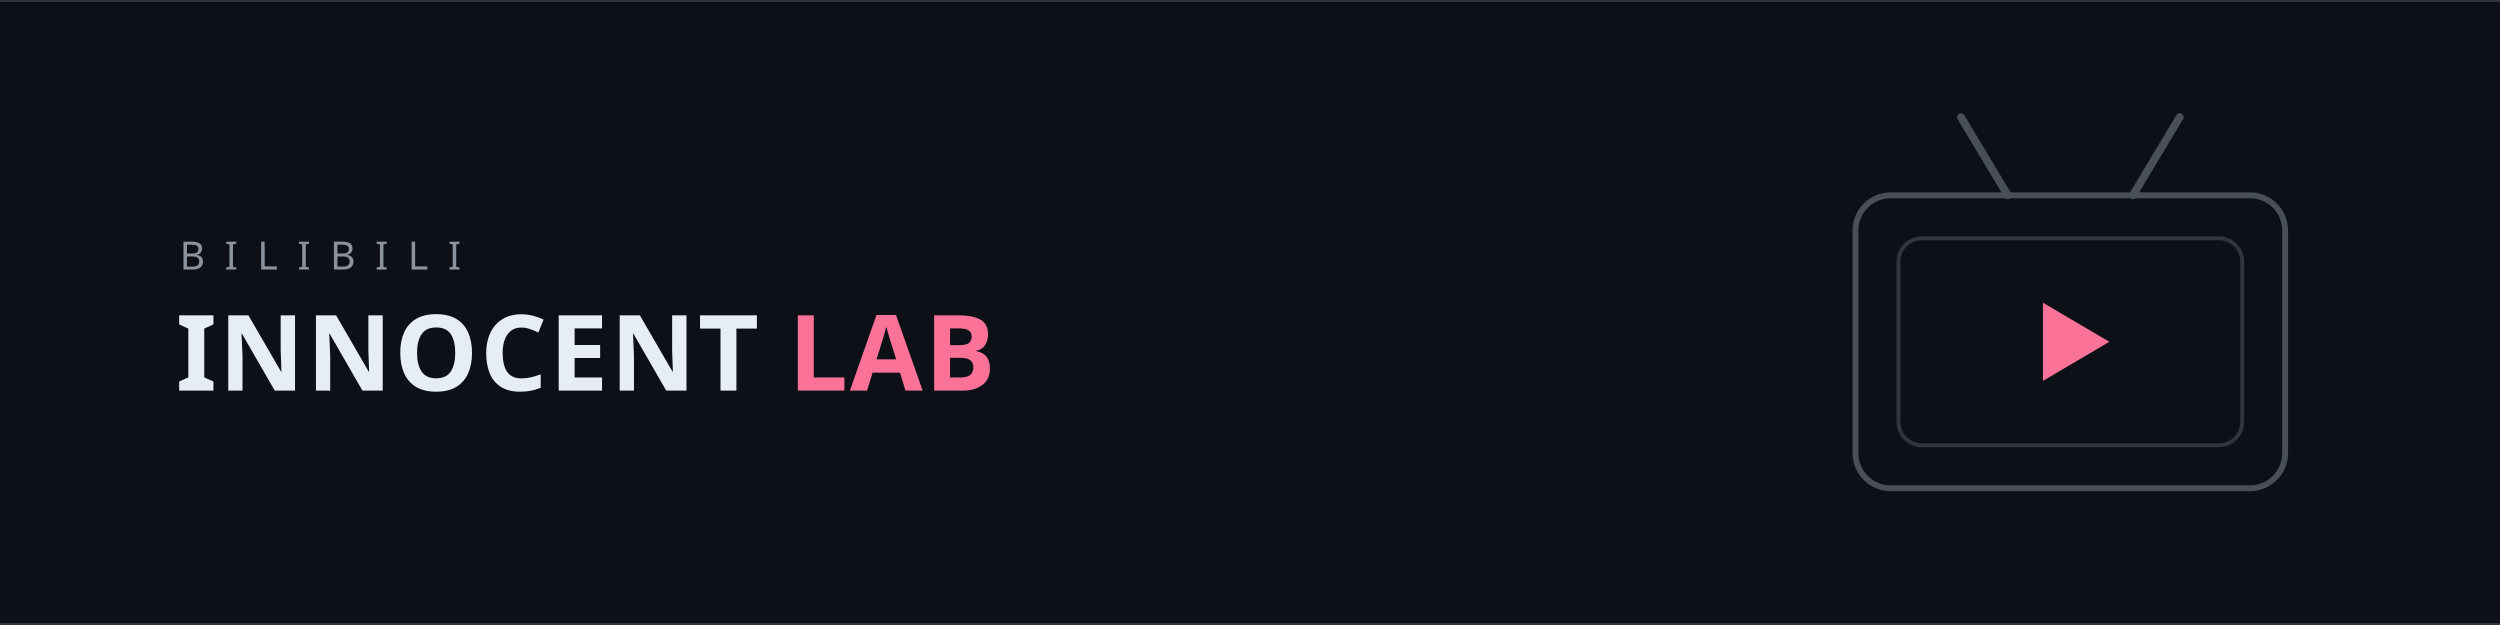
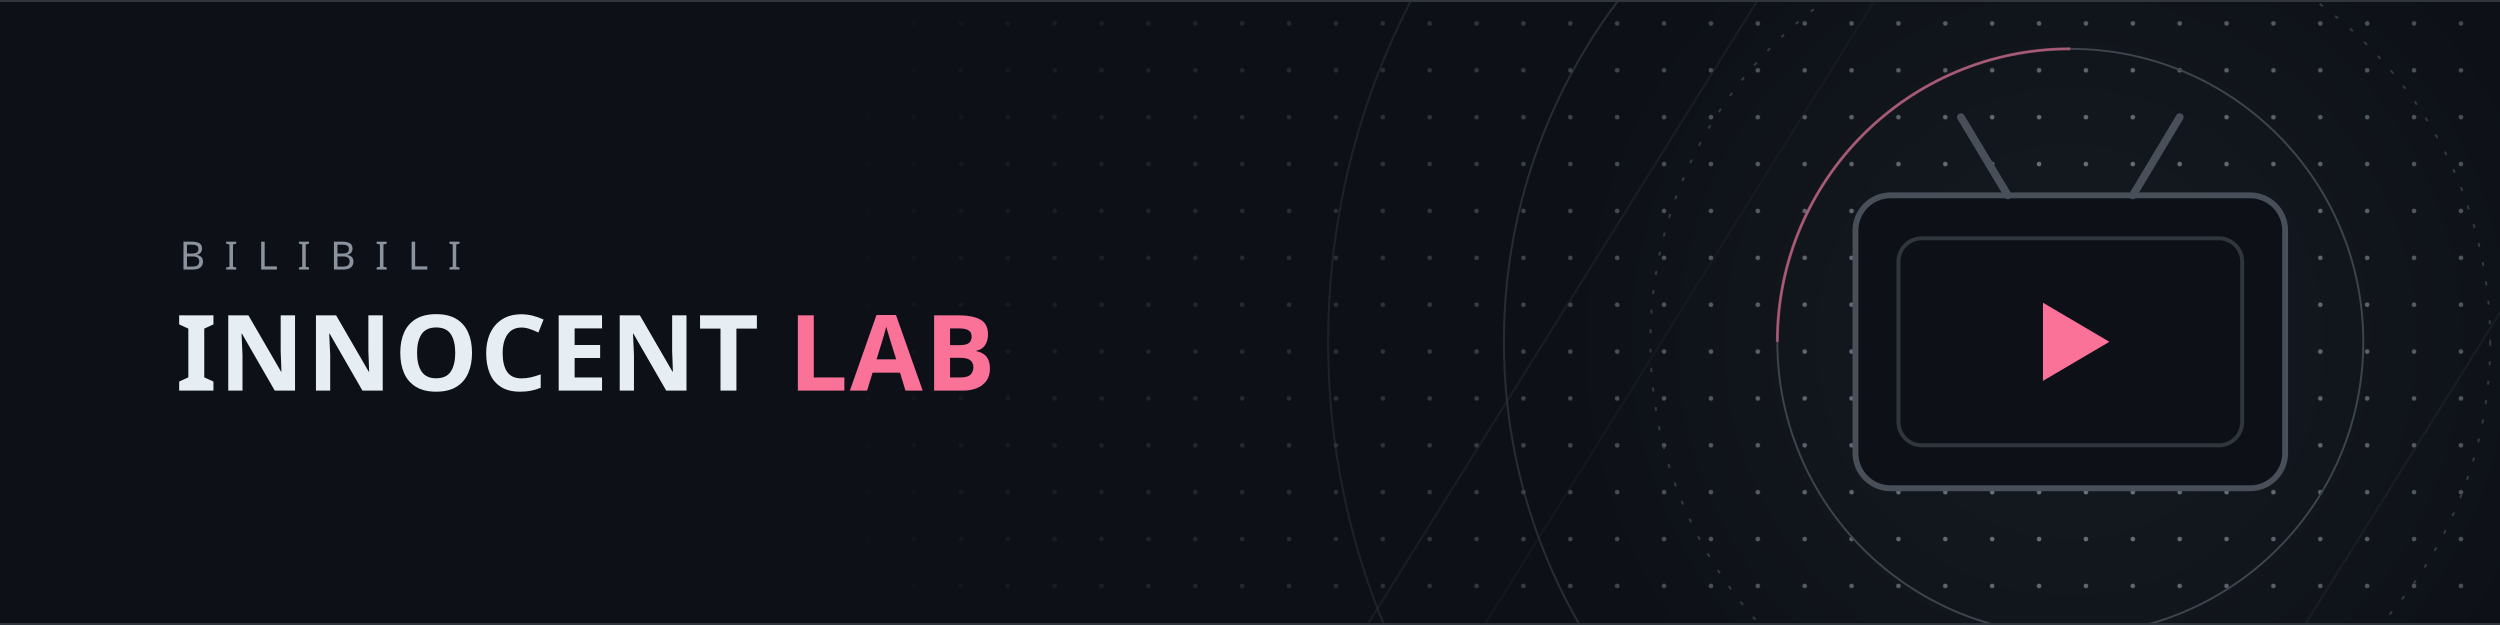
<svg xmlns="http://www.w3.org/2000/svg" width="1280" height="320" viewBox="0 0 1280 320" role="img" aria-label="Bilibili Innocent Lab">
+   <defs>
+     <pattern id="dots" width="24" height="24" patternUnits="userSpaceOnUse">
+       <circle cx="12" cy="12" r="1.2" fill="#8b949e" />
+     </pattern>
+     <radialGradient id="fade" cx="1060" cy="175" r="640" gradientUnits="userSpaceOnUse">
+       <stop offset="0" stop-color="#fff" stop-opacity="0.85" />
+       <stop offset="0.55" stop-color="#fff" stop-opacity="0.25" />
+       <stop offset="1" stop-color="#fff" stop-opacity="0" />
+     </radialGradient>
+     <mask id="fadeMask">
+       <rect width="1280" height="320" fill="url(#fade)" />
+     </mask>
+     <radialGradient id="glow" cx="1060" cy="175" r="260" gradientUnits="userSpaceOnUse">
+       <stop offset="0" stop-color="#161b22" />
+       <stop offset="1" stop-color="#0d1117" />
+     </radialGradient>
+   </defs>
  <rect width="1280" height="320" fill="#0d1117" />
+   <rect width="1280" height="320" fill="url(#glow)" />
+   <rect width="1280" height="320" fill="url(#dots)" mask="url(#fadeMask)" />
+   <g fill="none" stroke-width="1">
+     <circle cx="1060" cy="175" r="150" stroke="#3d444d" />
+     <circle cx="1060" cy="175" r="215" stroke="#3d444d" stroke-opacity="0.8" stroke-dasharray="2 8" />
+     <circle cx="1060" cy="175" r="290" stroke="#3d444d" stroke-opacity="0.55" />
+     <circle cx="1060" cy="175" r="380" stroke="#3d444d" stroke-opacity="0.35" />
+     <path d="M 910 175 A 150 150 0 0 1 1060 25" stroke="#FB7299" stroke-opacity="0.55" stroke-width="1.5" />
+   </g>
+   <g stroke="#30363d" stroke-width="1">
+     <line x1="700" y1="320" x2="900" y2="0" stroke-opacity="0.35" />
+     <line x1="760" y1="320" x2="960" y2="0" stroke-opacity="0.2" />
+     <line x1="1180" y1="320" x2="1280" y2="160" stroke-opacity="0.3" />
+   </g>
  <rect y="0" width="1280" height="1" fill="#30363d" />
  <rect y="319" width="1280" height="1" fill="#30363d" />
  <text x="92" y="138" font-family="'Segoe UI','PingFang SC','Microsoft YaHei',sans-serif" font-size="20" letter-spacing="10" fill="#8b949e">BILIBILI</text>
  <text x="90" y="200" font-family="'Segoe UI','PingFang SC','Microsoft YaHei',sans-serif" font-size="54" font-weight="700" letter-spacing="1" fill="#e6edf3">INNOCENT <tspan fill="#FB7299">LAB</tspan>
  </text>
+   <rect x="950" y="100" width="220" height="150" rx="18" fill="#0d1117" />
  <g fill="none" stroke="#484f58" stroke-linecap="round">
    <path d="M 1028 100 L 1004 60" stroke-width="4" />
    <path d="M 1092 100 L 1116 60" stroke-width="4" />
    <rect x="950" y="100" width="220" height="150" rx="18" stroke-width="3" />
    <rect x="972" y="122" width="176" height="106" rx="12" stroke="#30363d" stroke-width="2" />
  </g>
  <path d="M 1046 155 L 1046 195 L 1080 175 Z" fill="#FB7299" />
</svg>
